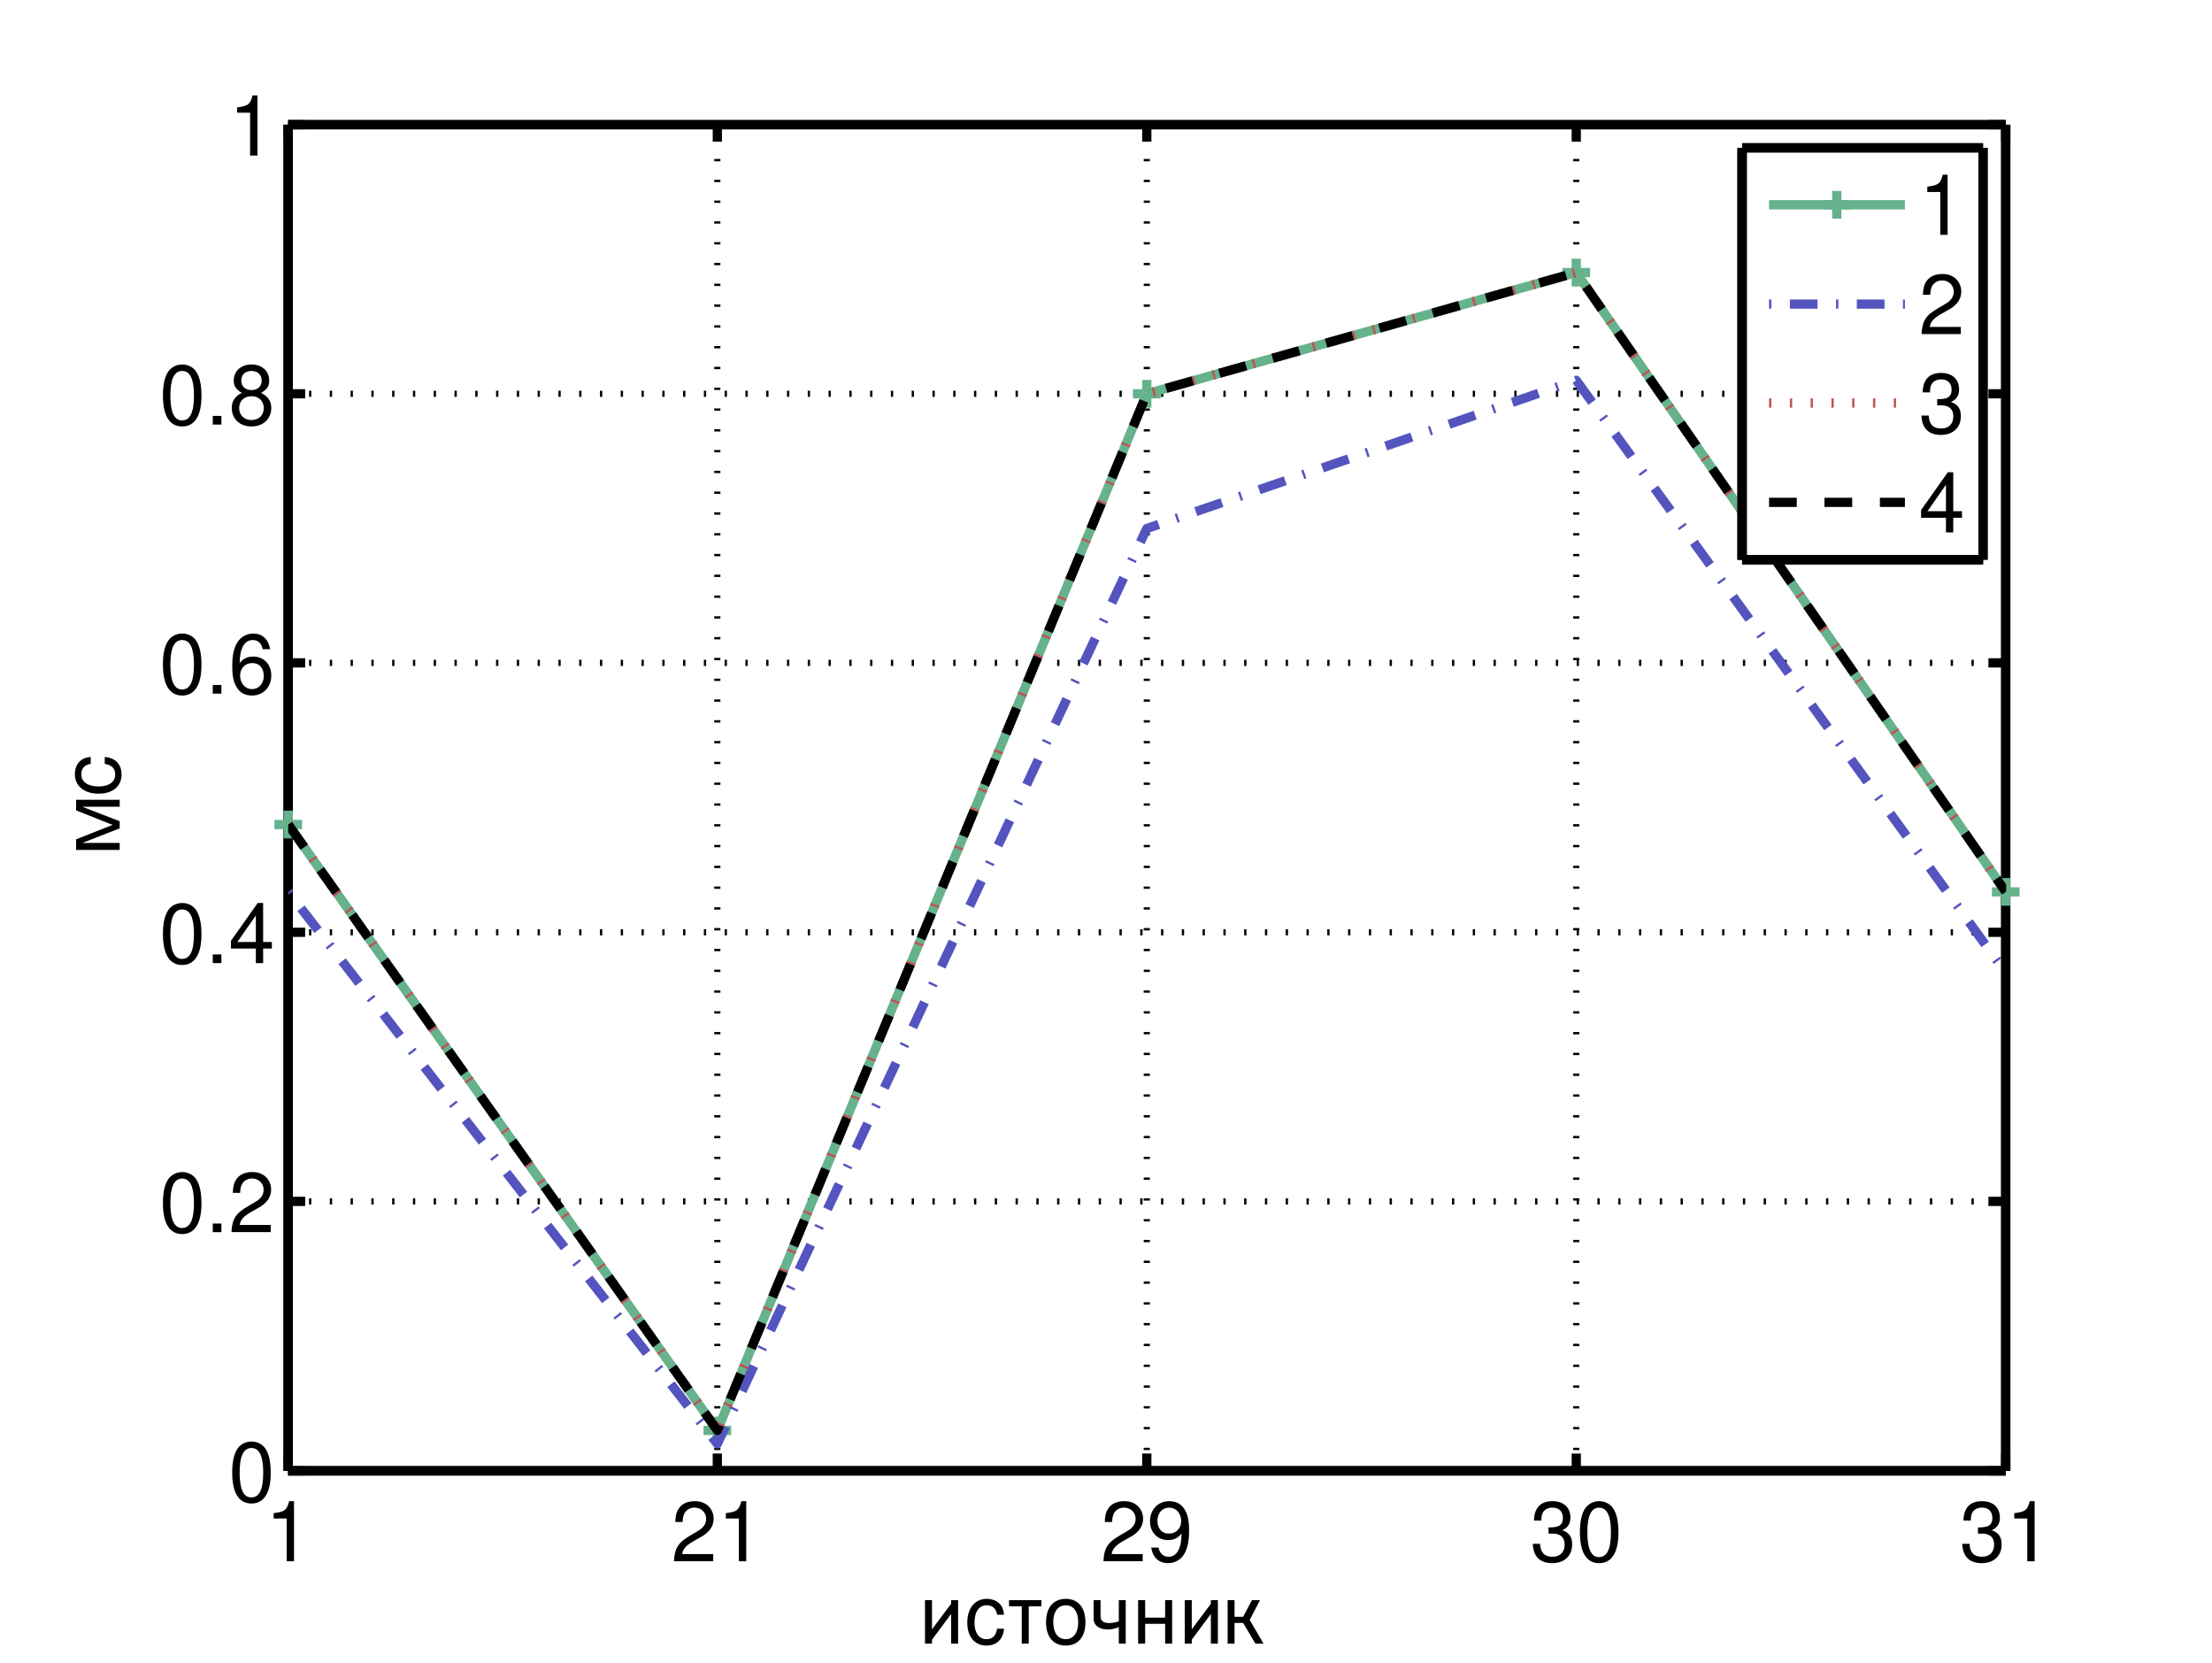
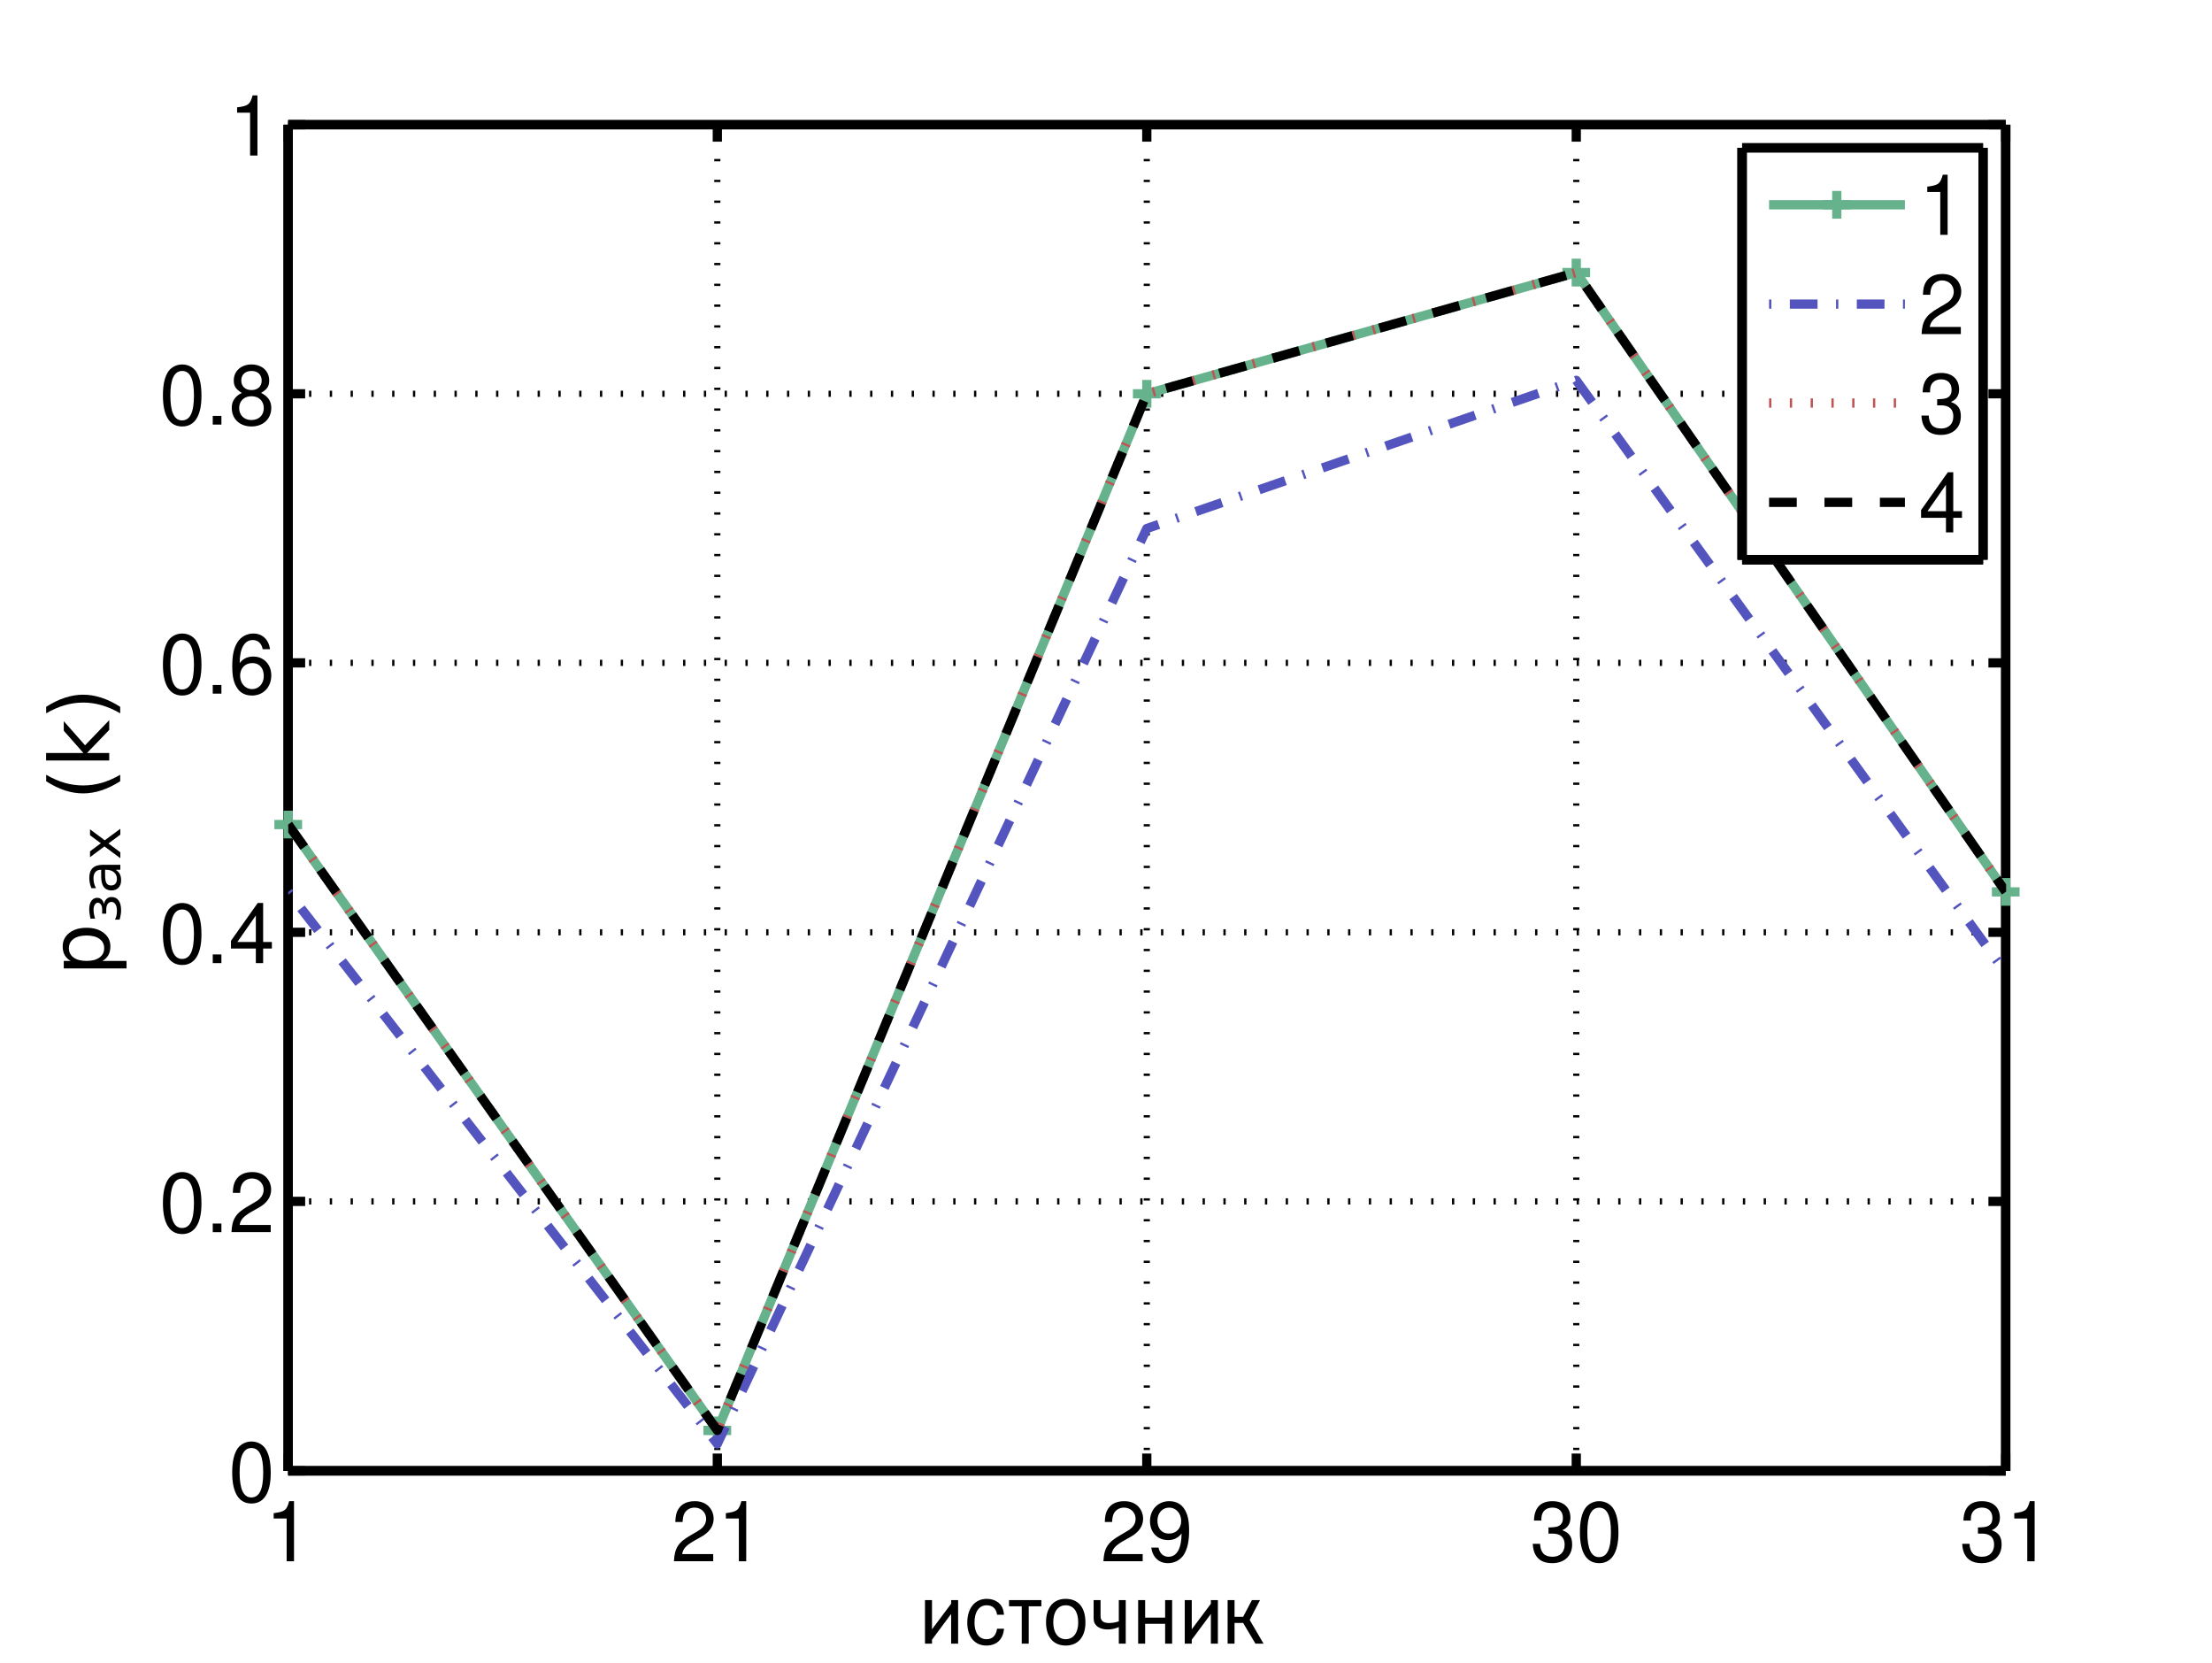
<svg xmlns="http://www.w3.org/2000/svg" id="svg2" version="1.1" width="598.75" height="450" xml:space="preserve">
  <defs id="defs6">
    <clipPath clipPathUnits="userSpaceOnUse" id="clipPath198">
      <path d="m 624.168,415 3720,0 0,2915 -3720,0 0,-2915 z" id="path200" />
    </clipPath>
    <clipPath clipPathUnits="userSpaceOnUse" id="clipPath228">
      <path d="m 624.168,415 3720,0 0,2915 -3720,0 0,-2915 z" id="path230" />
    </clipPath>
    <clipPath clipPathUnits="userSpaceOnUse" id="clipPath282">
      <path d="m 3772.5,2387.5 522.5,0 0,892.5 -522.5,0 0,-892.5 z" id="path284" />
    </clipPath>
    <clipPath clipPathUnits="userSpaceOnUse" id="clipPath292">
      <path d="m 3895.83,3074.17 164.168,0 0,164.164 -164.168,0 0,-164.164 z" id="path294" />
    </clipPath>
    <clipPath clipPathUnits="userSpaceOnUse" id="clipPath310">
      <path d="m 3772.5,2387.5 522.5,0 0,892.5 -522.5,0 0,-892.5 z" id="path312" />
    </clipPath>
    <clipPath clipPathUnits="userSpaceOnUse" id="clipPath326">
      <path d="m 3772.5,2387.5 522.5,0 0,892.5 -522.5,0 0,-892.5 z" id="path328" />
    </clipPath>
    <clipPath clipPathUnits="userSpaceOnUse" id="clipPath342">
      <path d="m 3772.5,2387.5 522.5,0 0,892.5 -522.5,0 0,-892.5 z" id="path344" />
    </clipPath>
  </defs>
  <g id="g10" transform="matrix(1.25,0,0,-1.25,0,450)">
    <g id="g12" transform="scale(0.1,0.1)">
      <path d="m 0,0 4790,0 0,3600 L 0,3600 0,0 z" style="fill:#ffffff;fill-opacity:1;fill-rule:nonzero;stroke:none" id="path14" />
      <path d="m 624.168,415.832 3719.16,0 0,2914.17 -3719.16,0 0,-2914.17 z" style="fill:#ffffff;fill-opacity:1;fill-rule:evenodd;stroke:none" id="path16" />
      <path d="m 624.168,415.832 0,2914.168 3719.162,0 0,-2914.168 -3719.162,0" style="fill:none;stroke:#ffffff;stroke-opacity:1;stroke-width:20;stroke-linecap:butt;stroke-linejoin:round;stroke-miterlimit:10;stroke-dasharray:none" id="path18" />
      <path d="m 624.168,415.832 0,2914.168" style="fill:none;stroke:#000000;stroke-opacity:1;stroke-width:13.333;stroke-linecap:butt;stroke-linejoin:round;stroke-miterlimit:10;stroke-dasharray:5,40;stroke-dashoffset:0" id="path20" />
      <path d="m 624.168,3330 0,0" style="fill:none;stroke:#000000;stroke-opacity:1;stroke-width:13.333;stroke-linecap:butt;stroke-linejoin:round;stroke-miterlimit:10;stroke-dasharray:5,40;stroke-dashoffset:0" id="path22" />
      <path d="m 1553.33,415.832 0,2914.168" style="fill:none;stroke:#000000;stroke-opacity:1;stroke-width:13.333;stroke-linecap:butt;stroke-linejoin:round;stroke-miterlimit:10;stroke-dasharray:5,40;stroke-dashoffset:0" id="path24" />
      <path d="m 1553.33,3330 0,0" style="fill:none;stroke:#000000;stroke-opacity:1;stroke-width:13.333;stroke-linecap:butt;stroke-linejoin:round;stroke-miterlimit:10;stroke-dasharray:5,40;stroke-dashoffset:0" id="path26" />
      <path d="m 2483.33,415.832 0,2914.168" style="fill:none;stroke:#000000;stroke-opacity:1;stroke-width:13.333;stroke-linecap:butt;stroke-linejoin:round;stroke-miterlimit:10;stroke-dasharray:5,40;stroke-dashoffset:0" id="path28" />
      <path d="m 2483.33,3330 0,0" style="fill:none;stroke:#000000;stroke-opacity:1;stroke-width:13.333;stroke-linecap:butt;stroke-linejoin:round;stroke-miterlimit:10;stroke-dasharray:5,40;stroke-dashoffset:0" id="path30" />
      <path d="m 3413.33,415.832 0,2914.168" style="fill:none;stroke:#000000;stroke-opacity:1;stroke-width:13.333;stroke-linecap:butt;stroke-linejoin:round;stroke-miterlimit:10;stroke-dasharray:5,40;stroke-dashoffset:0" id="path32" />
      <path d="m 3413.33,3330 0,0" style="fill:none;stroke:#000000;stroke-opacity:1;stroke-width:13.333;stroke-linecap:butt;stroke-linejoin:round;stroke-miterlimit:10;stroke-dasharray:5,40;stroke-dashoffset:0" id="path34" />
      <path d="m 4343.33,415.832 0,2914.168" style="fill:none;stroke:#000000;stroke-opacity:1;stroke-width:13.333;stroke-linecap:butt;stroke-linejoin:round;stroke-miterlimit:10;stroke-dasharray:5,40;stroke-dashoffset:0" id="path36" />
      <path d="m 4343.33,3330 0,0" style="fill:none;stroke:#000000;stroke-opacity:1;stroke-width:13.333;stroke-linecap:butt;stroke-linejoin:round;stroke-miterlimit:10;stroke-dasharray:5,40;stroke-dashoffset:0" id="path38" />
      <path d="m 624.168,415.832 3719.162,0" style="fill:none;stroke:#000000;stroke-opacity:1;stroke-width:13.333;stroke-linecap:butt;stroke-linejoin:round;stroke-miterlimit:10;stroke-dasharray:5,40;stroke-dashoffset:0" id="path40" />
      <path d="m 4343.33,415.832 0,0" style="fill:none;stroke:#000000;stroke-opacity:1;stroke-width:13.333;stroke-linecap:butt;stroke-linejoin:round;stroke-miterlimit:10;stroke-dasharray:5,40;stroke-dashoffset:0" id="path42" />
      <path d="m 624.168,999.168 3719.162,0" style="fill:none;stroke:#000000;stroke-opacity:1;stroke-width:13.333;stroke-linecap:butt;stroke-linejoin:round;stroke-miterlimit:10;stroke-dasharray:5,40;stroke-dashoffset:0" id="path44" />
      <path d="m 4343.33,999.168 0,0" style="fill:none;stroke:#000000;stroke-opacity:1;stroke-width:13.333;stroke-linecap:butt;stroke-linejoin:round;stroke-miterlimit:10;stroke-dasharray:5,40;stroke-dashoffset:0" id="path46" />
      <path d="m 624.168,1581.67 3719.162,0" style="fill:none;stroke:#000000;stroke-opacity:1;stroke-width:13.333;stroke-linecap:butt;stroke-linejoin:round;stroke-miterlimit:10;stroke-dasharray:5,40;stroke-dashoffset:0" id="path48" />
      <path d="m 4343.33,1581.67 0,0" style="fill:none;stroke:#000000;stroke-opacity:1;stroke-width:13.333;stroke-linecap:butt;stroke-linejoin:round;stroke-miterlimit:10;stroke-dasharray:5,40;stroke-dashoffset:0" id="path50" />
      <path d="m 624.168,2165 3719.162,0" style="fill:none;stroke:#000000;stroke-opacity:1;stroke-width:13.333;stroke-linecap:butt;stroke-linejoin:round;stroke-miterlimit:10;stroke-dasharray:5,40;stroke-dashoffset:0" id="path52" />
      <path d="m 4343.33,2165 0,0" style="fill:none;stroke:#000000;stroke-opacity:1;stroke-width:13.333;stroke-linecap:butt;stroke-linejoin:round;stroke-miterlimit:10;stroke-dasharray:5,40;stroke-dashoffset:0" id="path54" />
      <path d="m 624.168,2747.5 3719.162,0" style="fill:none;stroke:#000000;stroke-opacity:1;stroke-width:13.333;stroke-linecap:butt;stroke-linejoin:round;stroke-miterlimit:10;stroke-dasharray:5,40;stroke-dashoffset:0" id="path56" />
      <path d="m 4343.33,2747.5 0,0" style="fill:none;stroke:#000000;stroke-opacity:1;stroke-width:13.333;stroke-linecap:butt;stroke-linejoin:round;stroke-miterlimit:10;stroke-dasharray:5,40;stroke-dashoffset:0" id="path58" />
      <path d="m 624.168,3330 3719.162,0" style="fill:none;stroke:#000000;stroke-opacity:1;stroke-width:13.333;stroke-linecap:butt;stroke-linejoin:round;stroke-miterlimit:10;stroke-dasharray:5,40;stroke-dashoffset:0" id="path60" />
      <path d="m 4343.33,3330 0,0" style="fill:none;stroke:#000000;stroke-opacity:1;stroke-width:13.333;stroke-linecap:butt;stroke-linejoin:round;stroke-miterlimit:10;stroke-dasharray:5,40;stroke-dashoffset:0" id="path62" />
      <path d="m 624.168,3330 3719.162,0" style="fill:none;stroke:#000000;stroke-opacity:1;stroke-width:20;stroke-linecap:butt;stroke-linejoin:round;stroke-miterlimit:10;stroke-dasharray:none" id="path64" />
      <path d="m 624.168,415.832 3719.162,0" style="fill:none;stroke:#000000;stroke-opacity:1;stroke-width:20;stroke-linecap:butt;stroke-linejoin:round;stroke-miterlimit:10;stroke-dasharray:none" id="path66" />
      <path d="m 4343.33,415.832 0,2914.168" style="fill:none;stroke:#000000;stroke-opacity:1;stroke-width:20;stroke-linecap:butt;stroke-linejoin:round;stroke-miterlimit:10;stroke-dasharray:none" id="path68" />
      <path d="m 624.168,415.832 0,2914.168" style="fill:none;stroke:#000000;stroke-opacity:1;stroke-width:20;stroke-linecap:butt;stroke-linejoin:round;stroke-miterlimit:10;stroke-dasharray:none" id="path70" />
      <path d="m 624.168,415.832 3719.162,0" style="fill:none;stroke:#000000;stroke-opacity:1;stroke-width:20;stroke-linecap:butt;stroke-linejoin:round;stroke-miterlimit:10;stroke-dasharray:none" id="path72" />
      <path d="m 624.168,415.832 0,2914.168" style="fill:none;stroke:#000000;stroke-opacity:1;stroke-width:20;stroke-linecap:butt;stroke-linejoin:round;stroke-miterlimit:10;stroke-dasharray:none" id="path74" />
      <path d="m 624.168,415.832 0,37.5" style="fill:none;stroke:#000000;stroke-opacity:1;stroke-width:20;stroke-linecap:butt;stroke-linejoin:round;stroke-miterlimit:10;stroke-dasharray:none" id="path76" />
      <path d="m 624.168,3330 0,-36.67" style="fill:none;stroke:#000000;stroke-opacity:1;stroke-width:20;stroke-linecap:butt;stroke-linejoin:round;stroke-miterlimit:10;stroke-dasharray:none" id="path78" />
      <g id="g80" transform="scale(10,10)">
        <text transform="matrix(1,0,0,-1,57.4168,22)" id="text82">
          <tspan style="fill:#000000;fill-opacity:1;fill-rule:nonzero;stroke:none;font-family:Helvetica;font-variant:normal;font-weight:normal;font-size:18;writing-mode:lr;-inkscape-font-specification:Helvetica" x="0" y="0" id="tspan84">1</tspan>
        </text>
      </g>
      <path d="m 1553.33,415.832 0,37.5" style="fill:none;stroke:#000000;stroke-opacity:1;stroke-width:20;stroke-linecap:butt;stroke-linejoin:round;stroke-miterlimit:10;stroke-dasharray:none" id="path86" />
      <path d="m 1553.33,3330 0,-36.67" style="fill:none;stroke:#000000;stroke-opacity:1;stroke-width:20;stroke-linecap:butt;stroke-linejoin:round;stroke-miterlimit:10;stroke-dasharray:none" id="path88" />
      <g id="g90" transform="scale(10,10)">
        <text transform="matrix(1,0,0,-1,145.333,22)" id="text92">
          <tspan style="fill:#000000;fill-opacity:1;fill-rule:nonzero;stroke:none;font-family:Helvetica;font-variant:normal;font-weight:normal;font-size:18;writing-mode:lr;-inkscape-font-specification:Helvetica" x="0 10.008" y="0" id="tspan94">21</tspan>
        </text>
      </g>
      <path d="m 2483.33,415.832 0,37.5" style="fill:none;stroke:#000000;stroke-opacity:1;stroke-width:20;stroke-linecap:butt;stroke-linejoin:round;stroke-miterlimit:10;stroke-dasharray:none" id="path96" />
      <path d="m 2483.33,3330 0,-36.67" style="fill:none;stroke:#000000;stroke-opacity:1;stroke-width:20;stroke-linecap:butt;stroke-linejoin:round;stroke-miterlimit:10;stroke-dasharray:none" id="path98" />
      <g id="g100" transform="scale(10,10)">
        <text transform="matrix(1,0,0,-1,238.333,22)" id="text102">
          <tspan style="fill:#000000;fill-opacity:1;fill-rule:nonzero;stroke:none;font-family:Helvetica;font-variant:normal;font-weight:normal;font-size:18;writing-mode:lr;-inkscape-font-specification:Helvetica" x="0 10.008" y="0" id="tspan104">29</tspan>
        </text>
      </g>
      <path d="m 3413.33,415.832 0,37.5" style="fill:none;stroke:#000000;stroke-opacity:1;stroke-width:20;stroke-linecap:butt;stroke-linejoin:round;stroke-miterlimit:10;stroke-dasharray:none" id="path106" />
      <path d="m 3413.33,3330 0,-36.67" style="fill:none;stroke:#000000;stroke-opacity:1;stroke-width:20;stroke-linecap:butt;stroke-linejoin:round;stroke-miterlimit:10;stroke-dasharray:none" id="path108" />
      <g id="g110" transform="scale(10,10)">
        <text transform="matrix(1,0,0,-1,331.333,22)" id="text112">
          <tspan style="fill:#000000;fill-opacity:1;fill-rule:nonzero;stroke:none;font-family:Helvetica;font-variant:normal;font-weight:normal;font-size:18;writing-mode:lr;-inkscape-font-specification:Helvetica" x="0 10.008" y="0" id="tspan114">30</tspan>
        </text>
      </g>
      <path d="m 4343.33,415.832 0,37.5" style="fill:none;stroke:#000000;stroke-opacity:1;stroke-width:20;stroke-linecap:butt;stroke-linejoin:round;stroke-miterlimit:10;stroke-dasharray:none" id="path116" />
      <path d="m 4343.33,3330 0,-36.67" style="fill:none;stroke:#000000;stroke-opacity:1;stroke-width:20;stroke-linecap:butt;stroke-linejoin:round;stroke-miterlimit:10;stroke-dasharray:none" id="path118" />
      <g id="g120" transform="scale(10,10)">
        <text transform="matrix(1,0,0,-1,424.333,22)" id="text122">
          <tspan style="fill:#000000;fill-opacity:1;fill-rule:nonzero;stroke:none;font-family:Helvetica;font-variant:normal;font-weight:normal;font-size:18;writing-mode:lr;-inkscape-font-specification:Helvetica" x="0 10.008" y="0" id="tspan124">31</tspan>
        </text>
      </g>
      <path d="m 624.168,415.832 36.664,0" style="fill:none;stroke:#000000;stroke-opacity:1;stroke-width:20;stroke-linecap:butt;stroke-linejoin:round;stroke-miterlimit:10;stroke-dasharray:none" id="path126" />
      <path d="m 4343.33,415.832 -37.5,0" style="fill:none;stroke:#000000;stroke-opacity:1;stroke-width:20;stroke-linecap:butt;stroke-linejoin:round;stroke-miterlimit:10;stroke-dasharray:none" id="path128" />
      <g id="g130" transform="scale(10,10)">
        <text transform="matrix(1,0,0,-1,49.5,34.9168)" id="text132">
          <tspan style="fill:#000000;fill-opacity:1;fill-rule:nonzero;stroke:none;font-family:Helvetica;font-variant:normal;font-weight:normal;font-size:18;writing-mode:lr;-inkscape-font-specification:Helvetica" x="0" y="0" id="tspan134">0</tspan>
        </text>
      </g>
      <path d="m 624.168,999.168 36.664,0" style="fill:none;stroke:#000000;stroke-opacity:1;stroke-width:20;stroke-linecap:butt;stroke-linejoin:round;stroke-miterlimit:10;stroke-dasharray:none" id="path136" />
      <path d="m 4343.33,999.168 -37.5,0" style="fill:none;stroke:#000000;stroke-opacity:1;stroke-width:20;stroke-linecap:butt;stroke-linejoin:round;stroke-miterlimit:10;stroke-dasharray:none" id="path138" />
      <g id="g140" transform="scale(10,10)">
        <text transform="matrix(1,0,0,-1,34.5,93.25)" id="text142">
          <tspan style="fill:#000000;fill-opacity:1;fill-rule:nonzero;stroke:none;font-family:Helvetica;font-variant:normal;font-weight:normal;font-size:18;writing-mode:lr;-inkscape-font-specification:Helvetica" x="0 10.008 15.012" y="0" id="tspan144">0.2</tspan>
        </text>
      </g>
      <path d="m 624.168,1581.67 36.664,0" style="fill:none;stroke:#000000;stroke-opacity:1;stroke-width:20;stroke-linecap:butt;stroke-linejoin:round;stroke-miterlimit:10;stroke-dasharray:none" id="path146" />
      <path d="m 4343.33,1581.67 -37.5,0" style="fill:none;stroke:#000000;stroke-opacity:1;stroke-width:20;stroke-linecap:butt;stroke-linejoin:round;stroke-miterlimit:10;stroke-dasharray:none" id="path148" />
      <g id="g150" transform="scale(10,10)">
        <text transform="matrix(1,0,0,-1,34.5,151.5)" id="text152">
          <tspan style="fill:#000000;fill-opacity:1;fill-rule:nonzero;stroke:none;font-family:Helvetica;font-variant:normal;font-weight:normal;font-size:18;writing-mode:lr;-inkscape-font-specification:Helvetica" x="0 10.008 15.012" y="0" id="tspan154">0.4</tspan>
        </text>
      </g>
      <path d="m 624.168,2165 36.664,0" style="fill:none;stroke:#000000;stroke-opacity:1;stroke-width:20;stroke-linecap:butt;stroke-linejoin:round;stroke-miterlimit:10;stroke-dasharray:none" id="path156" />
      <path d="m 4343.33,2165 -37.5,0" style="fill:none;stroke:#000000;stroke-opacity:1;stroke-width:20;stroke-linecap:butt;stroke-linejoin:round;stroke-miterlimit:10;stroke-dasharray:none" id="path158" />
      <g id="g160" transform="scale(10,10)">
        <text transform="matrix(1,0,0,-1,34.5,209.833)" id="text162">
          <tspan style="fill:#000000;fill-opacity:1;fill-rule:nonzero;stroke:none;font-family:Helvetica;font-variant:normal;font-weight:normal;font-size:18;writing-mode:lr;-inkscape-font-specification:Helvetica" x="0 10.008 15.012" y="0" id="tspan164">0.6</tspan>
        </text>
      </g>
      <path d="m 624.168,2747.5 36.664,0" style="fill:none;stroke:#000000;stroke-opacity:1;stroke-width:20;stroke-linecap:butt;stroke-linejoin:round;stroke-miterlimit:10;stroke-dasharray:none" id="path166" />
      <path d="m 4343.33,2747.5 -37.5,0" style="fill:none;stroke:#000000;stroke-opacity:1;stroke-width:20;stroke-linecap:butt;stroke-linejoin:round;stroke-miterlimit:10;stroke-dasharray:none" id="path168" />
      <g id="g170" transform="scale(10,10)">
        <text transform="matrix(1,0,0,-1,34.5,268.083)" id="text172">
          <tspan style="fill:#000000;fill-opacity:1;fill-rule:nonzero;stroke:none;font-family:Helvetica;font-variant:normal;font-weight:normal;font-size:18;writing-mode:lr;-inkscape-font-specification:Helvetica" x="0 10.008 15.012" y="0" id="tspan174">0.8</tspan>
        </text>
      </g>
      <path d="m 624.168,3330 36.664,0" style="fill:none;stroke:#000000;stroke-opacity:1;stroke-width:20;stroke-linecap:butt;stroke-linejoin:round;stroke-miterlimit:10;stroke-dasharray:none" id="path176" />
      <path d="m 4343.33,3330 -37.5,0" style="fill:none;stroke:#000000;stroke-opacity:1;stroke-width:20;stroke-linecap:butt;stroke-linejoin:round;stroke-miterlimit:10;stroke-dasharray:none" id="path178" />
      <g id="g180" transform="scale(10,10)">
        <text transform="matrix(1,0,0,-1,49.5,326.333)" id="text182">
          <tspan style="fill:#000000;fill-opacity:1;fill-rule:nonzero;stroke:none;font-family:Helvetica;font-variant:normal;font-weight:normal;font-size:18;writing-mode:lr;-inkscape-font-specification:Helvetica" x="0" y="0" id="tspan184">1</tspan>
        </text>
      </g>
      <path d="m 624.168,3330 3719.162,0" style="fill:none;stroke:#000000;stroke-opacity:1;stroke-width:20;stroke-linecap:butt;stroke-linejoin:round;stroke-miterlimit:10;stroke-dasharray:none" id="path186" />
      <path d="m 624.168,415.832 3719.162,0" style="fill:none;stroke:#000000;stroke-opacity:1;stroke-width:20;stroke-linecap:butt;stroke-linejoin:round;stroke-miterlimit:10;stroke-dasharray:none" id="path188" />
      <path d="m 4343.33,415.832 0,2914.168" style="fill:none;stroke:#000000;stroke-opacity:1;stroke-width:20;stroke-linecap:butt;stroke-linejoin:round;stroke-miterlimit:10;stroke-dasharray:none" id="path190" />
      <path d="m 624.168,415.832 0,2914.168" style="fill:none;stroke:#000000;stroke-opacity:1;stroke-width:20;stroke-linecap:butt;stroke-linejoin:round;stroke-miterlimit:10;stroke-dasharray:none" id="path192" />
      <g id="g194">
        <g id="g196" clip-path="url(#clipPath198)">
          <path d="m 624.168,1815 929.162,-1311.668 930,2244.168 930,262.5 930,-1340.83" style="fill:none;stroke:#66b28c;stroke-opacity:1;stroke-width:20;stroke-linecap:butt;stroke-linejoin:round;stroke-miterlimit:10;stroke-dasharray:none" id="path202" />
        </g>
      </g>
      <path d="m 594.168,1815 60,0" style="fill:none;stroke:#66b28c;stroke-opacity:1;stroke-width:20;stroke-linecap:butt;stroke-linejoin:round;stroke-miterlimit:10;stroke-dasharray:none" id="path204" />
      <path d="m 624.168,1845 0,-60" style="fill:none;stroke:#66b28c;stroke-opacity:1;stroke-width:20;stroke-linecap:butt;stroke-linejoin:round;stroke-miterlimit:10;stroke-dasharray:none" id="path206" />
      <path d="m 1523.33,503.332 60,0" style="fill:none;stroke:#66b28c;stroke-opacity:1;stroke-width:20;stroke-linecap:butt;stroke-linejoin:round;stroke-miterlimit:10;stroke-dasharray:none" id="path208" />
      <path d="m 1553.33,533.332 0,-60" style="fill:none;stroke:#66b28c;stroke-opacity:1;stroke-width:20;stroke-linecap:butt;stroke-linejoin:round;stroke-miterlimit:10;stroke-dasharray:none" id="path210" />
      <path d="m 2453.33,2747.5 60,0" style="fill:none;stroke:#66b28c;stroke-opacity:1;stroke-width:20;stroke-linecap:butt;stroke-linejoin:round;stroke-miterlimit:10;stroke-dasharray:none" id="path212" />
      <path d="m 2483.33,2777.5 0,-60" style="fill:none;stroke:#66b28c;stroke-opacity:1;stroke-width:20;stroke-linecap:butt;stroke-linejoin:round;stroke-miterlimit:10;stroke-dasharray:none" id="path214" />
      <path d="m 3383.33,3010 60,0" style="fill:none;stroke:#66b28c;stroke-opacity:1;stroke-width:20;stroke-linecap:butt;stroke-linejoin:round;stroke-miterlimit:10;stroke-dasharray:none" id="path216" />
      <path d="m 3413.33,3040 0,-60" style="fill:none;stroke:#66b28c;stroke-opacity:1;stroke-width:20;stroke-linecap:butt;stroke-linejoin:round;stroke-miterlimit:10;stroke-dasharray:none" id="path218" />
      <path d="m 4313.33,1669.17 60,0" style="fill:none;stroke:#66b28c;stroke-opacity:1;stroke-width:20;stroke-linecap:butt;stroke-linejoin:round;stroke-miterlimit:10;stroke-dasharray:none" id="path220" />
      <path d="m 4343.33,1699.17 0,-60" style="fill:none;stroke:#66b28c;stroke-opacity:1;stroke-width:20;stroke-linecap:butt;stroke-linejoin:round;stroke-miterlimit:10;stroke-dasharray:none" id="path222" />
      <g id="g224">
        <g id="g226" clip-path="url(#clipPath228)">
          <path d="m 624.168,1669.17 929.162,-1195.002 930,1981.662 930,320.84 930,-1282.5" style="fill:none;stroke:#5454bf;stroke-opacity:1;stroke-width:20;stroke-linecap:butt;stroke-linejoin:round;stroke-miterlimit:10;stroke-dasharray:5,40,60,40;stroke-dashoffset:0" id="path232" />
          <path d="m 624.168,1815 929.162,-1311.668 930,2244.168 930,262.5 930,-1340.83" style="fill:none;stroke:#bf5454;stroke-opacity:1;stroke-width:20;stroke-linecap:butt;stroke-linejoin:round;stroke-miterlimit:10;stroke-dasharray:5,40;stroke-dashoffset:0" id="path234" />
          <path d="m 624.168,1815 929.162,-1311.668 930,2244.168 930,262.5 930,-1340.83" style="fill:none;stroke:#000000;stroke-opacity:1;stroke-width:20;stroke-linecap:butt;stroke-linejoin:round;stroke-miterlimit:10;stroke-dasharray:60;stroke-dashoffset:0" id="path236" />
        </g>
      </g>
      <g id="g238" transform="scale(10,10)">
        <text transform="scale(1,-1)" id="text240" x="198.85" y="-4.167">
          <tspan style="font-size:18px;font-variant:normal;font-weight:normal;writing-mode:lr-tb;fill:#000000;fill-opacity:1;fill-rule:nonzero;stroke:none;font-family:Helvetica;-inkscape-font-specification:Helvetica" id="tspan242" x="198.85" y="-4.167">источник</tspan>
        </text>
-         <text transform="matrix(0,1,1,0,25.9168,175.25)" id="text244">
-           <tspan style="font-size:18px;font-variant:normal;font-weight:normal;writing-mode:lr-tb;fill:#000000;fill-opacity:1;fill-rule:nonzero;stroke:none;font-family:Helvetica;-inkscape-font-specification:Helvetica" id="tspan246" x="0" y="0">мс</tspan>
-         </text>
      </g>
      <path d="m 3772.5,2388.33 521.668,0 0,891.668 -521.668,0 0,-891.668 z" style="fill:#ffffff;fill-opacity:1;fill-rule:evenodd;stroke:none" id="path248" />
      <path d="m 3772.5,2388.33 0,891.67 521.67,0 0,-891.67 -521.67,0" style="fill:none;stroke:#ffffff;stroke-opacity:1;stroke-width:20;stroke-linecap:butt;stroke-linejoin:round;stroke-miterlimit:10;stroke-dasharray:none" id="path250" />
      <path d="m 3772.5,3280 521.67,0" style="fill:none;stroke:#000000;stroke-opacity:1;stroke-width:20;stroke-linecap:butt;stroke-linejoin:round;stroke-miterlimit:10;stroke-dasharray:none" id="path252" />
      <path d="m 3772.5,2388.33 521.67,0" style="fill:none;stroke:#000000;stroke-opacity:1;stroke-width:20;stroke-linecap:butt;stroke-linejoin:round;stroke-miterlimit:10;stroke-dasharray:none" id="path254" />
      <path d="m 4294.17,2388.33 0,891.67" style="fill:none;stroke:#000000;stroke-opacity:1;stroke-width:20;stroke-linecap:butt;stroke-linejoin:round;stroke-miterlimit:10;stroke-dasharray:none" id="path256" />
      <path d="m 3772.5,2388.33 0,891.67" style="fill:none;stroke:#000000;stroke-opacity:1;stroke-width:20;stroke-linecap:butt;stroke-linejoin:round;stroke-miterlimit:10;stroke-dasharray:none" id="path258" />
      <path d="m 3772.5,2388.33 521.67,0" style="fill:none;stroke:#000000;stroke-opacity:1;stroke-width:20;stroke-linecap:butt;stroke-linejoin:round;stroke-miterlimit:10;stroke-dasharray:none" id="path260" />
      <path d="m 3772.5,2388.33 0,891.67" style="fill:none;stroke:#000000;stroke-opacity:1;stroke-width:20;stroke-linecap:butt;stroke-linejoin:round;stroke-miterlimit:10;stroke-dasharray:none" id="path262" />
      <path d="m 3772.5,3280 521.67,0" style="fill:none;stroke:#000000;stroke-opacity:1;stroke-width:20;stroke-linecap:butt;stroke-linejoin:round;stroke-miterlimit:10;stroke-dasharray:none" id="path264" />
      <path d="m 3772.5,2388.33 521.67,0" style="fill:none;stroke:#000000;stroke-opacity:1;stroke-width:20;stroke-linecap:butt;stroke-linejoin:round;stroke-miterlimit:10;stroke-dasharray:none" id="path266" />
      <path d="m 4294.17,2388.33 0,891.67" style="fill:none;stroke:#000000;stroke-opacity:1;stroke-width:20;stroke-linecap:butt;stroke-linejoin:round;stroke-miterlimit:10;stroke-dasharray:none" id="path268" />
      <path d="m 3772.5,2388.33 0,891.67" style="fill:none;stroke:#000000;stroke-opacity:1;stroke-width:20;stroke-linecap:butt;stroke-linejoin:round;stroke-miterlimit:10;stroke-dasharray:none" id="path270" />
      <g id="g272" transform="scale(10,10)">
        <text transform="matrix(1,0,0,-1,415.5,309.167)" id="text274">
          <tspan style="fill:#000000;fill-opacity:1;fill-rule:nonzero;stroke:none;font-family:Helvetica;font-variant:normal;font-weight:normal;font-size:18;writing-mode:lr;-inkscape-font-specification:Helvetica" x="0" y="0" id="tspan276">1</tspan>
        </text>
      </g>
      <g id="g278">
        <g id="g280" clip-path="url(#clipPath282)">
          <path d="m 3830.83,3156.67 294.17,0" style="fill:none;stroke:#66b28c;stroke-opacity:1;stroke-width:20;stroke-linecap:butt;stroke-linejoin:round;stroke-miterlimit:10;stroke-dasharray:none" id="path286" />
        </g>
      </g>
      <g id="g288">
        <g id="g290" clip-path="url(#clipPath292)">
          <path d="m 3947.5,3156.67 60,0" style="fill:none;stroke:#66b28c;stroke-opacity:1;stroke-width:20;stroke-linecap:butt;stroke-linejoin:round;stroke-miterlimit:10;stroke-dasharray:none" id="path296" />
          <path d="m 3977.5,3186.67 0,-60" style="fill:none;stroke:#66b28c;stroke-opacity:1;stroke-width:20;stroke-linecap:butt;stroke-linejoin:round;stroke-miterlimit:10;stroke-dasharray:none" id="path298" />
        </g>
      </g>
      <g id="g300" transform="scale(10,10)">
        <text transform="matrix(1,0,0,-1,415.5,287.667)" id="text302">
          <tspan style="fill:#000000;fill-opacity:1;fill-rule:nonzero;stroke:none;font-family:Helvetica;font-variant:normal;font-weight:normal;font-size:18;writing-mode:lr;-inkscape-font-specification:Helvetica" x="0" y="0" id="tspan304">2</tspan>
        </text>
      </g>
      <g id="g306">
        <g id="g308" clip-path="url(#clipPath310)">
          <path d="m 3830.83,2941.67 294.17,0" style="fill:none;stroke:#5454bf;stroke-opacity:1;stroke-width:20;stroke-linecap:butt;stroke-linejoin:round;stroke-miterlimit:10;stroke-dasharray:5,40,60,40;stroke-dashoffset:0" id="path314" />
        </g>
      </g>
      <g id="g316" transform="scale(10,10)">
        <text transform="matrix(1,0,0,-1,415.5,266.25)" id="text318">
          <tspan style="fill:#000000;fill-opacity:1;fill-rule:nonzero;stroke:none;font-family:Helvetica;font-variant:normal;font-weight:normal;font-size:18;writing-mode:lr;-inkscape-font-specification:Helvetica" x="0" y="0" id="tspan320">3</tspan>
        </text>
      </g>
      <g id="g322">
        <g id="g324" clip-path="url(#clipPath326)">
          <path d="m 3830.83,2727.5 294.17,0" style="fill:none;stroke:#bf5454;stroke-opacity:1;stroke-width:20;stroke-linecap:butt;stroke-linejoin:round;stroke-miterlimit:10;stroke-dasharray:5,40;stroke-dashoffset:0" id="path330" />
        </g>
      </g>
      <g id="g332" transform="scale(10,10)">
        <text transform="matrix(1,0,0,-1,415.5,244.75)" id="text334">
          <tspan style="fill:#000000;fill-opacity:1;fill-rule:nonzero;stroke:none;font-family:Helvetica;font-variant:normal;font-weight:normal;font-size:18;writing-mode:lr;-inkscape-font-specification:Helvetica" x="0" y="0" id="tspan336">4</tspan>
        </text>
      </g>
      <g id="g338">
        <g id="g340" clip-path="url(#clipPath342)">
          <path d="m 3830.83,2512.5 294.17,0" style="fill:none;stroke:#000000;stroke-opacity:1;stroke-width:20;stroke-linecap:butt;stroke-linejoin:round;stroke-miterlimit:10;stroke-dasharray:60;stroke-dashoffset:0" id="path346" />
        </g>
      </g>
    </g>
+     <text style="font-size:12px" transform="matrix(0,1,1,0,0,0)" id="text222" x="148.712" y="23.653">
+       <tspan style="font-size:18px;font-variant:normal;font-weight:normal;writing-mode:lr-tb;fill:#000000;fill-opacity:1;fill-rule:nonzero;stroke:none;font-family:DejaVu Sans;-inkscape-font-specification:DejaVuSans" x="148.712" y="23.653" id="tspan224">p<tspan style="font-size:12px;baseline-shift:sub" id="tspan4268">зах</tspan> (k)</tspan>
+     </text>
  </g>
</svg>
